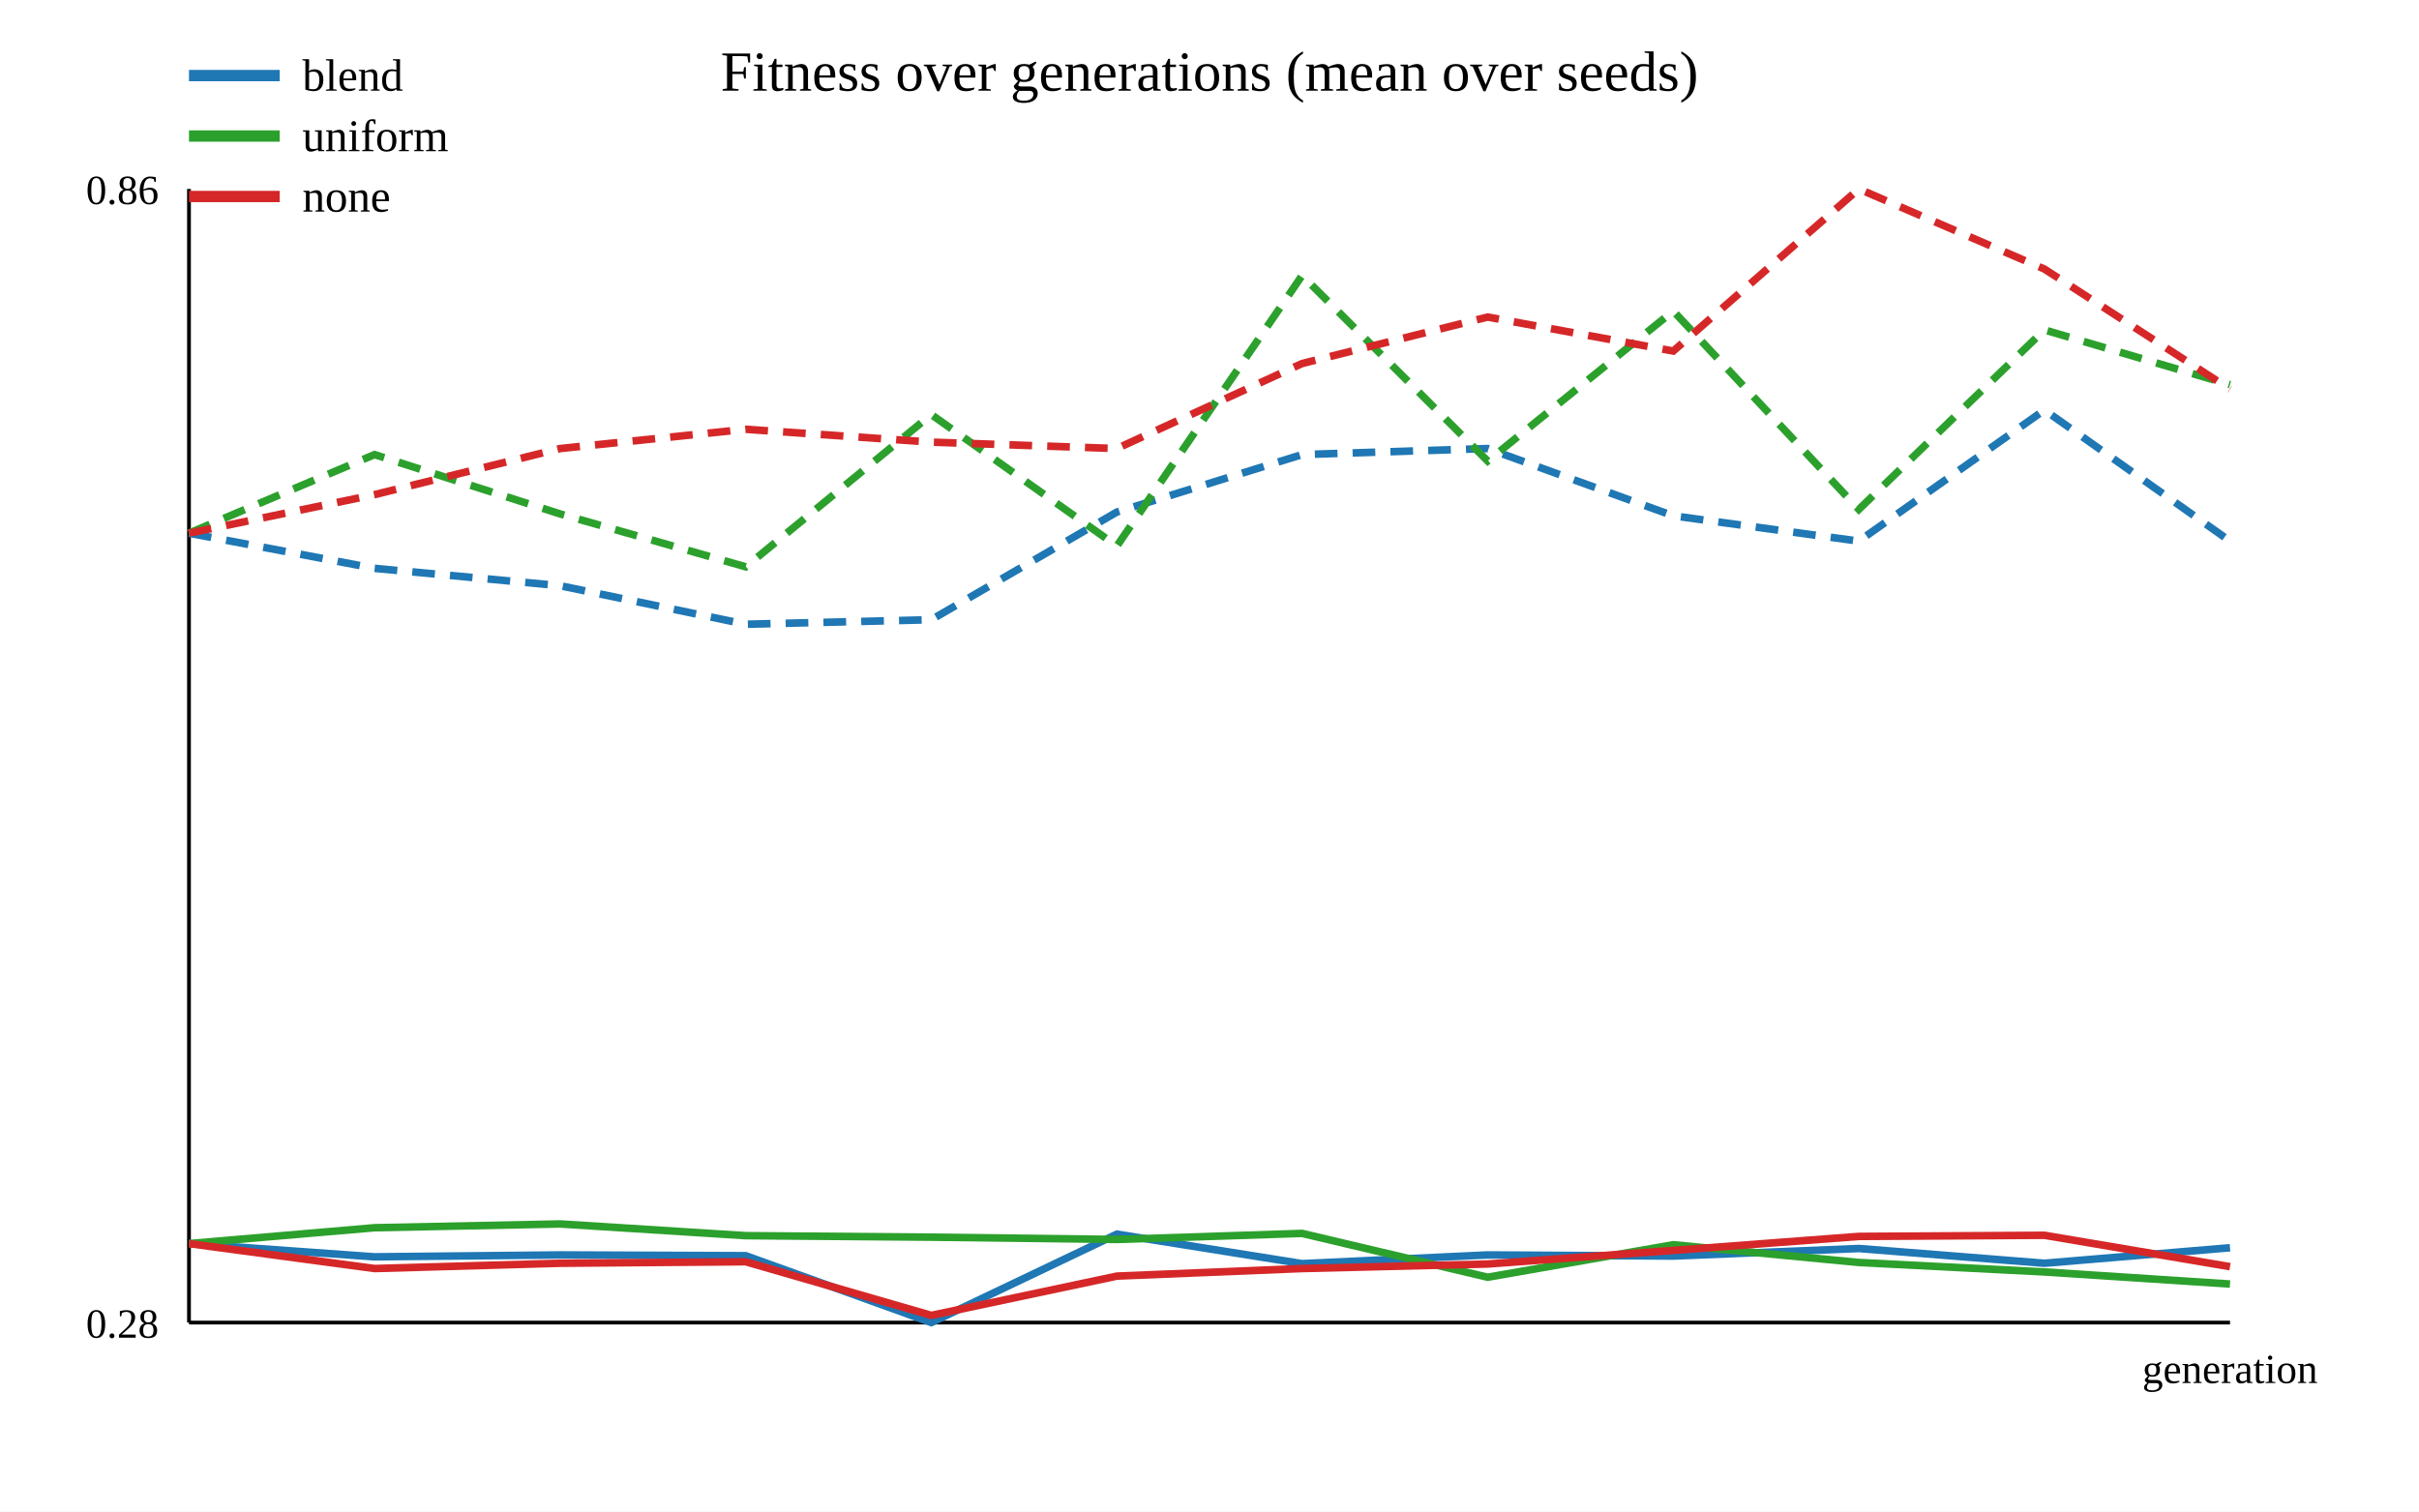
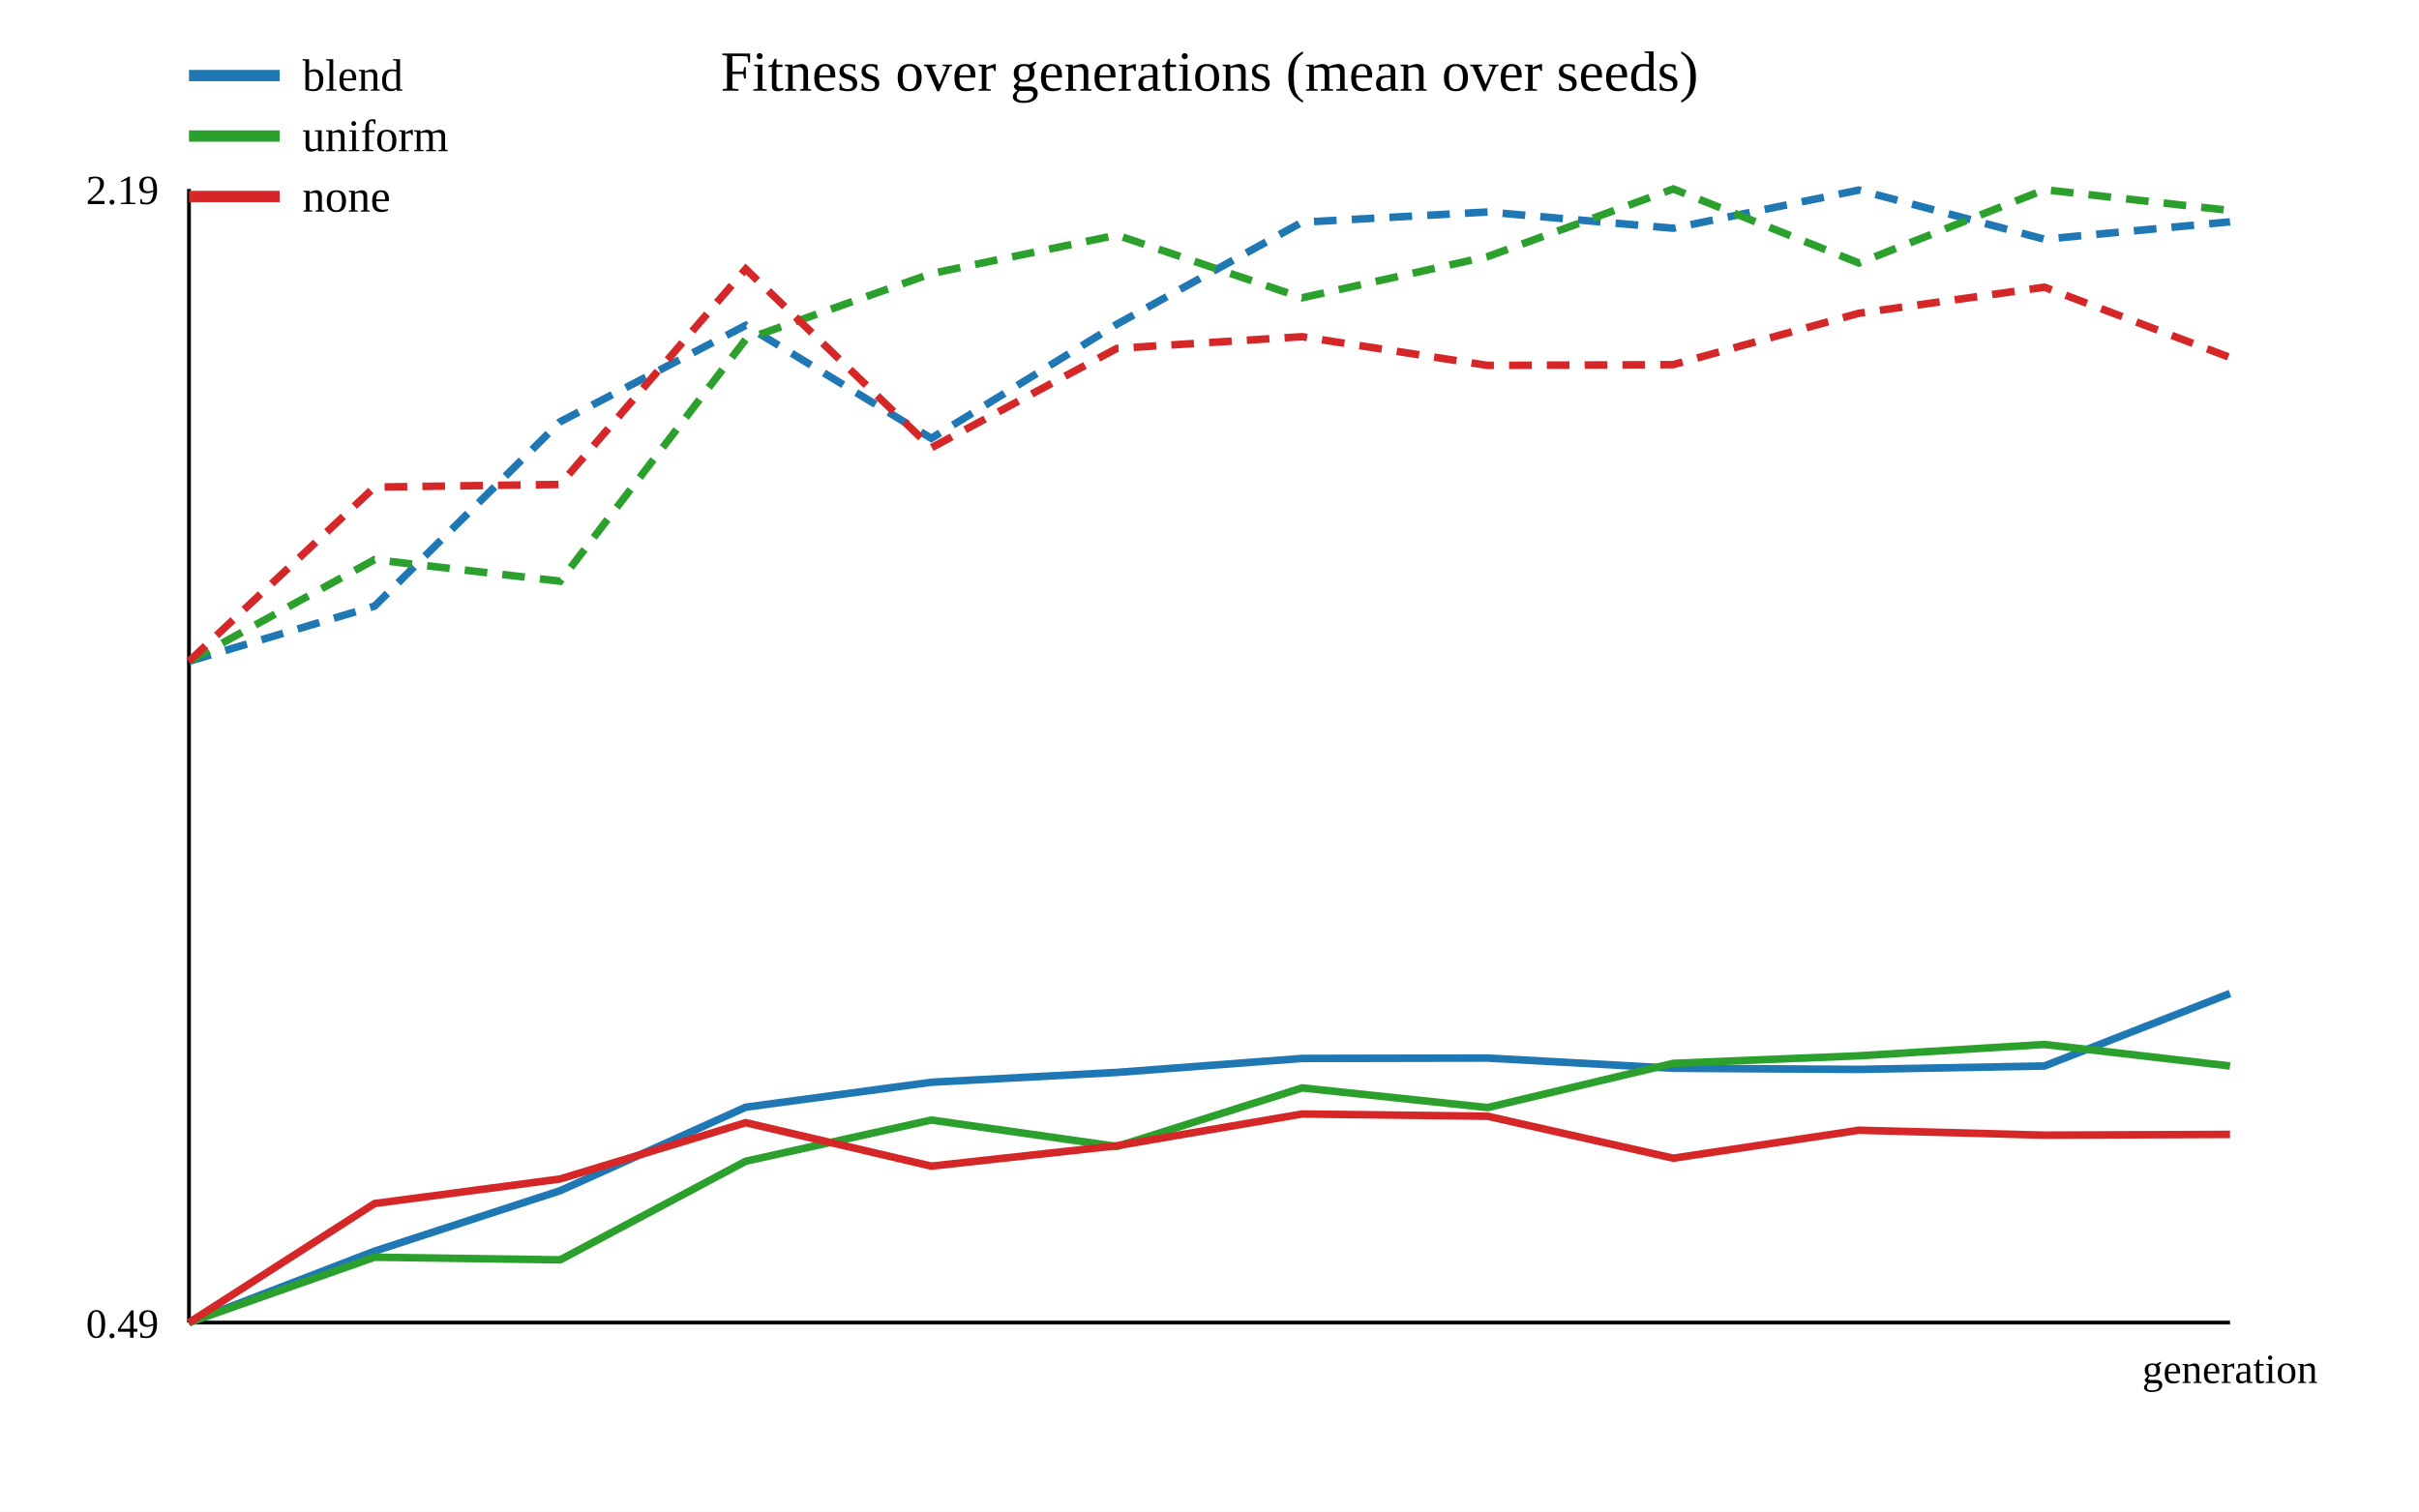
<svg xmlns="http://www.w3.org/2000/svg" width="640" height="400">
  <rect width="640" height="400" fill="white" />
  <text x="320.0" y="24" font-size="15" text-anchor="middle">Fitness over generations (mean over seeds)</text>
  <line x1="50" y1="350" x2="590" y2="350" stroke="black" />
  <line x1="50" y1="50" x2="50" y2="350" stroke="black" />
-   <text x="42" y="354.0" font-size="11" text-anchor="end">0.28</text>
-   <text x="42" y="54.0" font-size="11" text-anchor="end">0.86</text>
+   <text x="42" y="354.0" font-size="11" text-anchor="end">0.49</text>
+   <text x="42" y="54.0" font-size="11" text-anchor="end">2.19</text>
  <text x="590" y="366" font-size="11" text-anchor="middle">generation</text>
-   <polyline points="50.0,329.1 99.1,332.6 148.2,332.1 197.3,332.3 246.4,350.0 295.5,326.6 344.5,334.4 393.6,332.1 442.7,332.4 491.8,330.4 540.9,334.3 590.0,330.2" fill="none" stroke="#1f77b4" stroke-width="2" />
-   <polyline points="50.0,141.1 99.1,150.4 148.2,155.0 197.3,165.2 246.4,164.0 295.5,135.5 344.5,120.3 393.6,118.7 442.7,136.5 491.8,143.2 540.9,108.5 590.0,143.2" fill="none" stroke="#1f77b4" stroke-dasharray="6 4" stroke-width="2" />
-   <polyline points="50.0,329.1 99.1,324.9 148.2,323.9 197.3,327.0 246.4,327.4 295.5,328.0 344.5,326.4 393.6,338.0 442.7,329.4 491.8,334.1 540.9,336.6 590.0,339.8" fill="none" stroke="#2ca02c" stroke-width="2" />
-   <polyline points="50.0,141.1 99.1,120.3 148.2,136.0 197.3,150.0 246.4,109.7 295.5,144.5 344.5,72.9 393.6,122.0 442.7,82.3 491.8,134.8 540.9,87.3 590.0,101.8" fill="none" stroke="#2ca02c" stroke-dasharray="6 4" stroke-width="2" />
-   <polyline points="50.0,329.1 99.1,335.7 148.2,334.3 197.3,333.9 246.4,348.1 295.5,337.7 344.5,335.7 393.6,334.5 442.7,330.9 491.8,327.2 540.9,326.9 590.0,335.2" fill="none" stroke="#d62728" stroke-width="2" />
-   <polyline points="50.0,141.1 99.1,130.9 148.2,118.7 197.3,113.6 246.4,117.0 295.5,118.7 344.5,96.2 393.6,83.9 442.7,92.9 491.8,50.0 540.9,71.2 590.0,103.0" fill="none" stroke="#d62728" stroke-dasharray="6 4" stroke-width="2" />
+   <polyline points="50.0,350.0 99.1,331.1 148.2,315.1 197.3,293.0 246.4,286.4 295.5,283.8 344.5,280.1 393.6,280.0 442.7,282.7 491.8,283.0 540.9,282.1 590.0,262.9" fill="none" stroke="#1f77b4" stroke-width="2" />
+   <polyline points="50.0,175.0 99.1,160.4 148.2,111.6 197.3,86.1 246.4,116.0 295.5,85.8 344.5,58.8 393.6,56.1 442.7,60.4 491.8,50.3 540.9,63.3 590.0,58.7" fill="none" stroke="#1f77b4" stroke-dasharray="6 4" stroke-width="2" />
+   <polyline points="50.0,350.0 99.1,332.7 148.2,333.4 197.3,307.3 246.4,296.4 295.5,303.4 344.5,287.9 393.6,293.1 442.7,281.4 491.8,279.4 540.9,276.4 590.0,282.1" fill="none" stroke="#2ca02c" stroke-width="2" />
+   <polyline points="50.0,175.0 99.1,148.1 148.2,153.8 197.3,89.8 246.4,72.4 295.5,62.2 344.5,78.8 393.6,67.9 442.7,50.0 491.8,69.6 540.9,50.2 590.0,55.7" fill="none" stroke="#2ca02c" stroke-dasharray="6 4" stroke-width="2" />
+   <polyline points="50.0,350.0 99.1,318.5 148.2,312.0 197.3,297.1 246.4,308.6 295.5,303.2 344.5,294.8 393.6,295.4 442.7,306.5 491.8,299.1 540.9,300.4 590.0,300.2" fill="none" stroke="#d62728" stroke-width="2" />
+   <polyline points="50.0,175.0 99.1,128.9 148.2,128.2 197.3,71.2 246.4,118.5 295.5,92.2 344.5,89.1 393.6,96.7 442.7,96.5 491.8,82.9 540.9,76.0 590.0,94.6" fill="none" stroke="#d62728" stroke-dasharray="6 4" stroke-width="2" />
  <line x1="50" y1="20" x2="74" y2="20" stroke="#1f77b4" stroke-width="3" />
  <text x="80" y="24" font-size="12">blend</text>
  <line x1="50" y1="36" x2="74" y2="36" stroke="#2ca02c" stroke-width="3" />
  <text x="80" y="40" font-size="12">uniform</text>
  <line x1="50" y1="52" x2="74" y2="52" stroke="#d62728" stroke-width="3" />
  <text x="80" y="56" font-size="12">none</text>
</svg>
